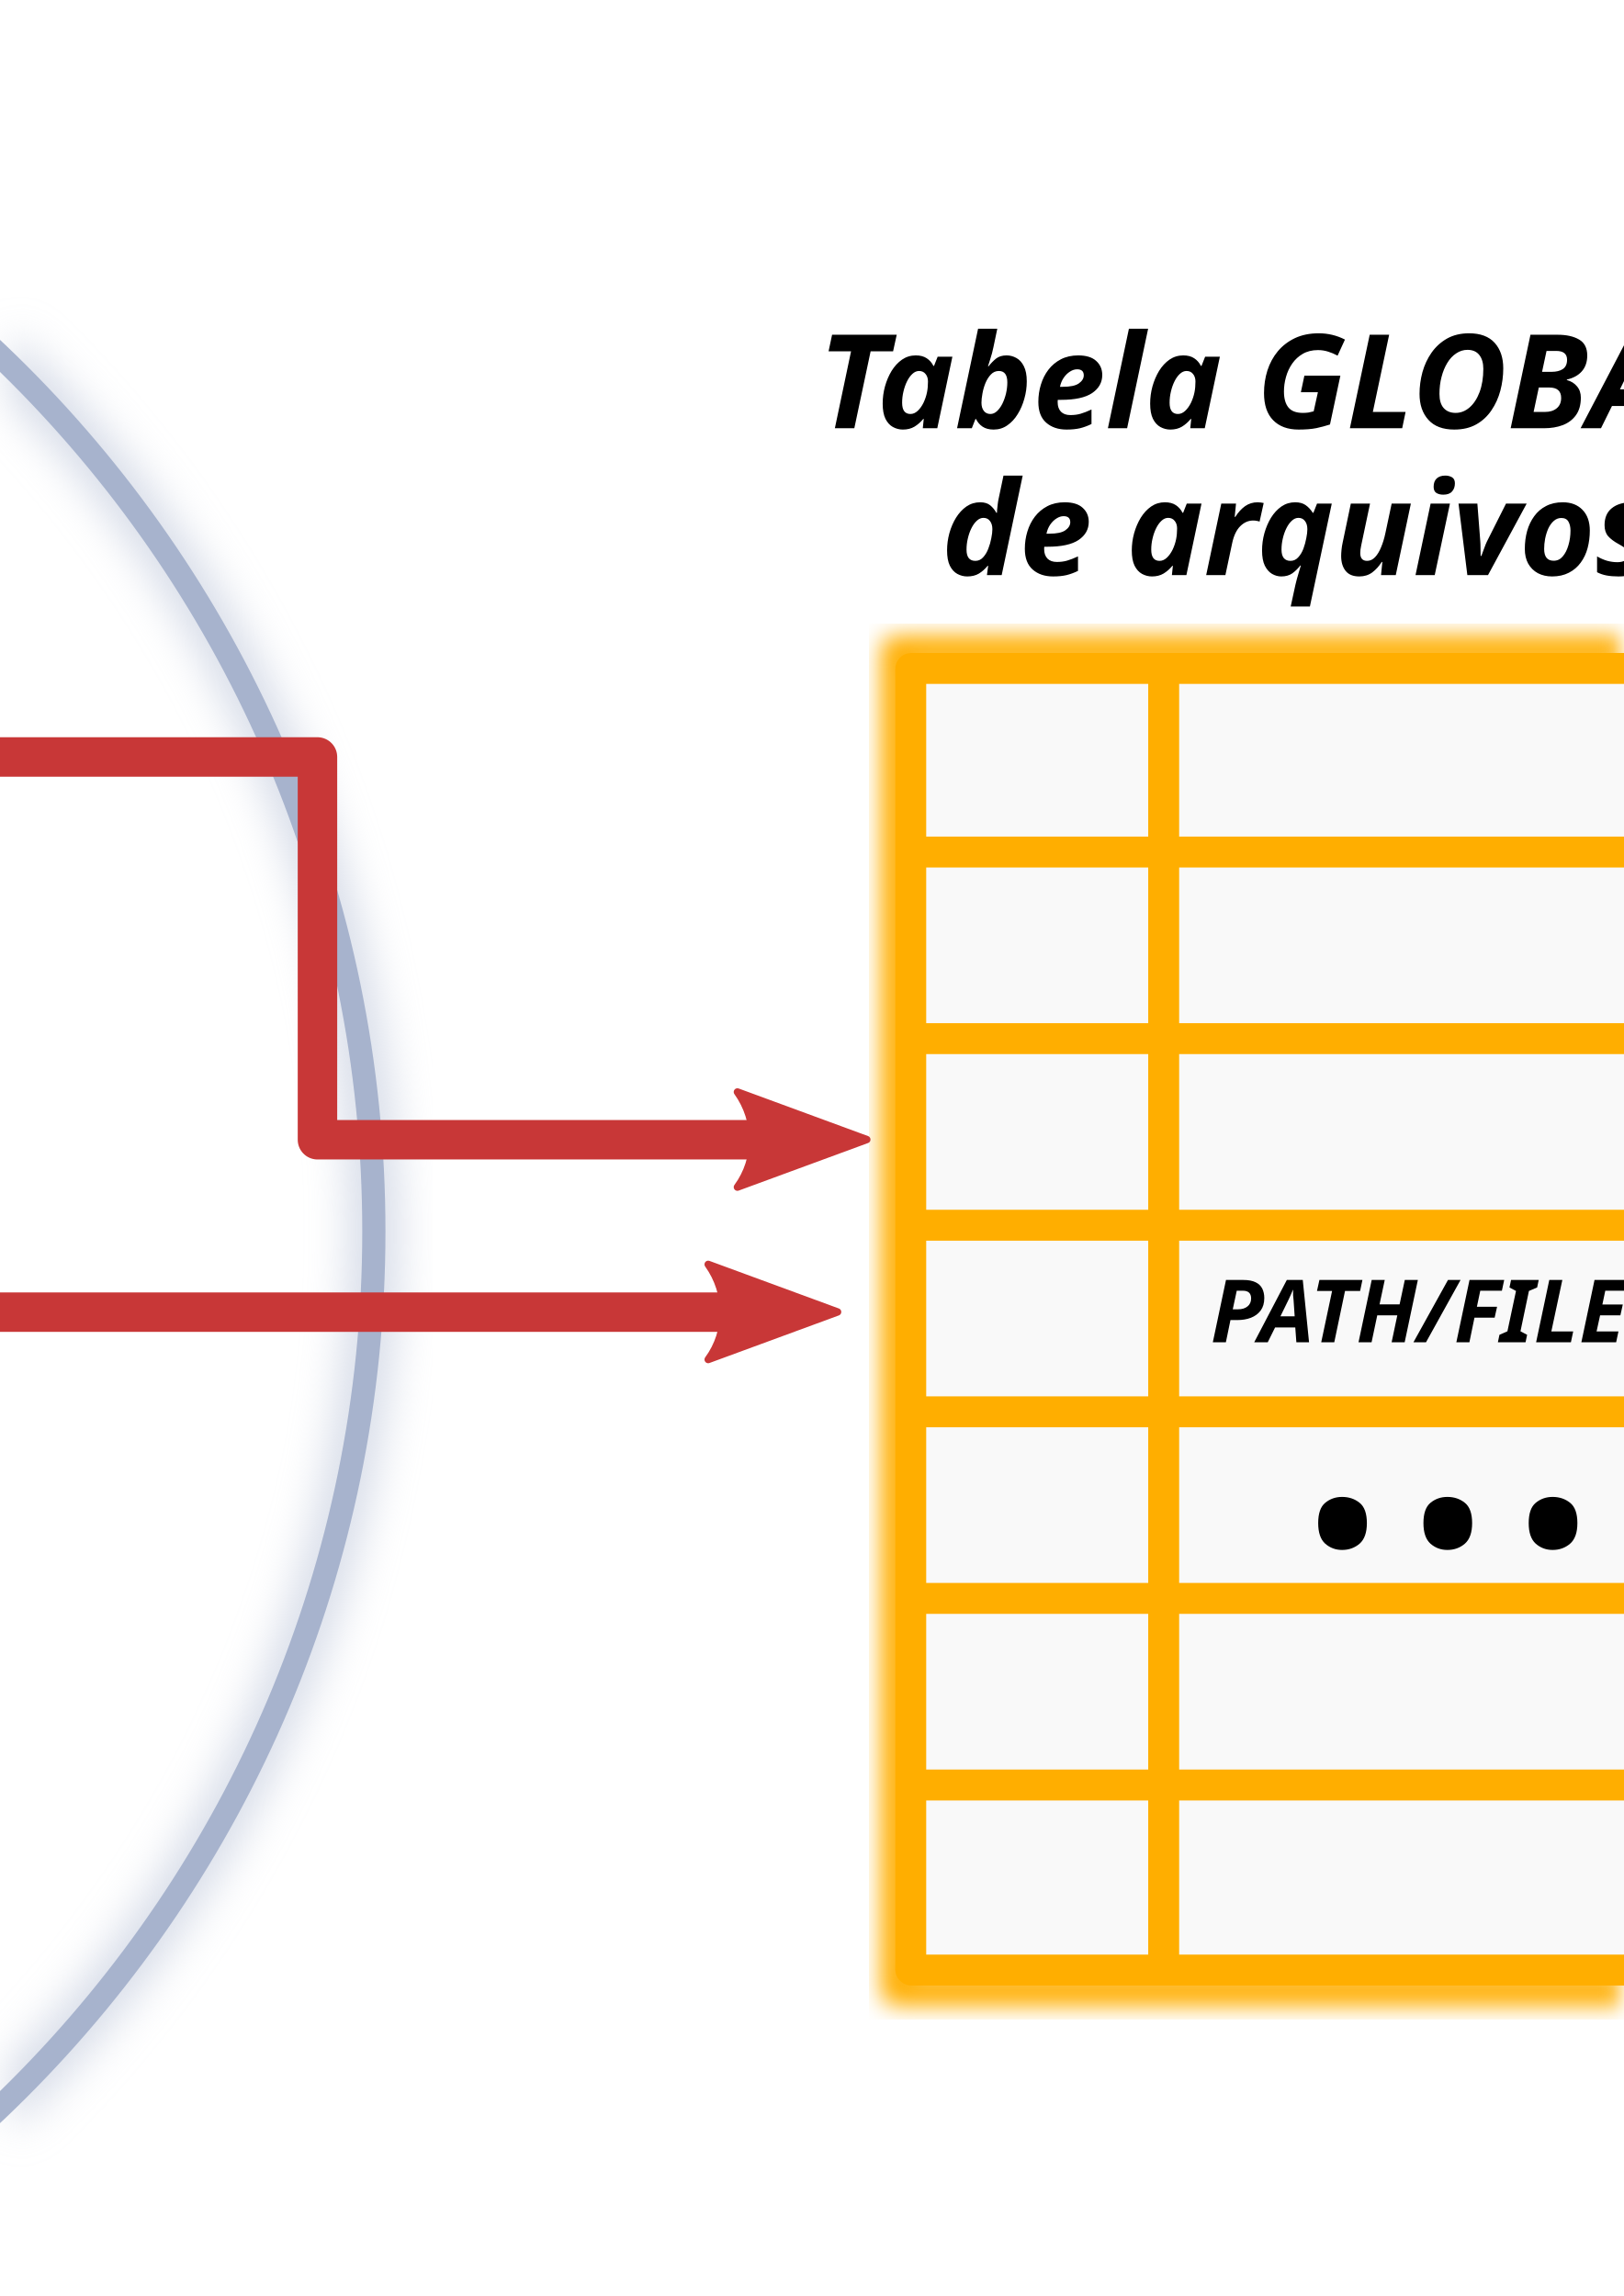
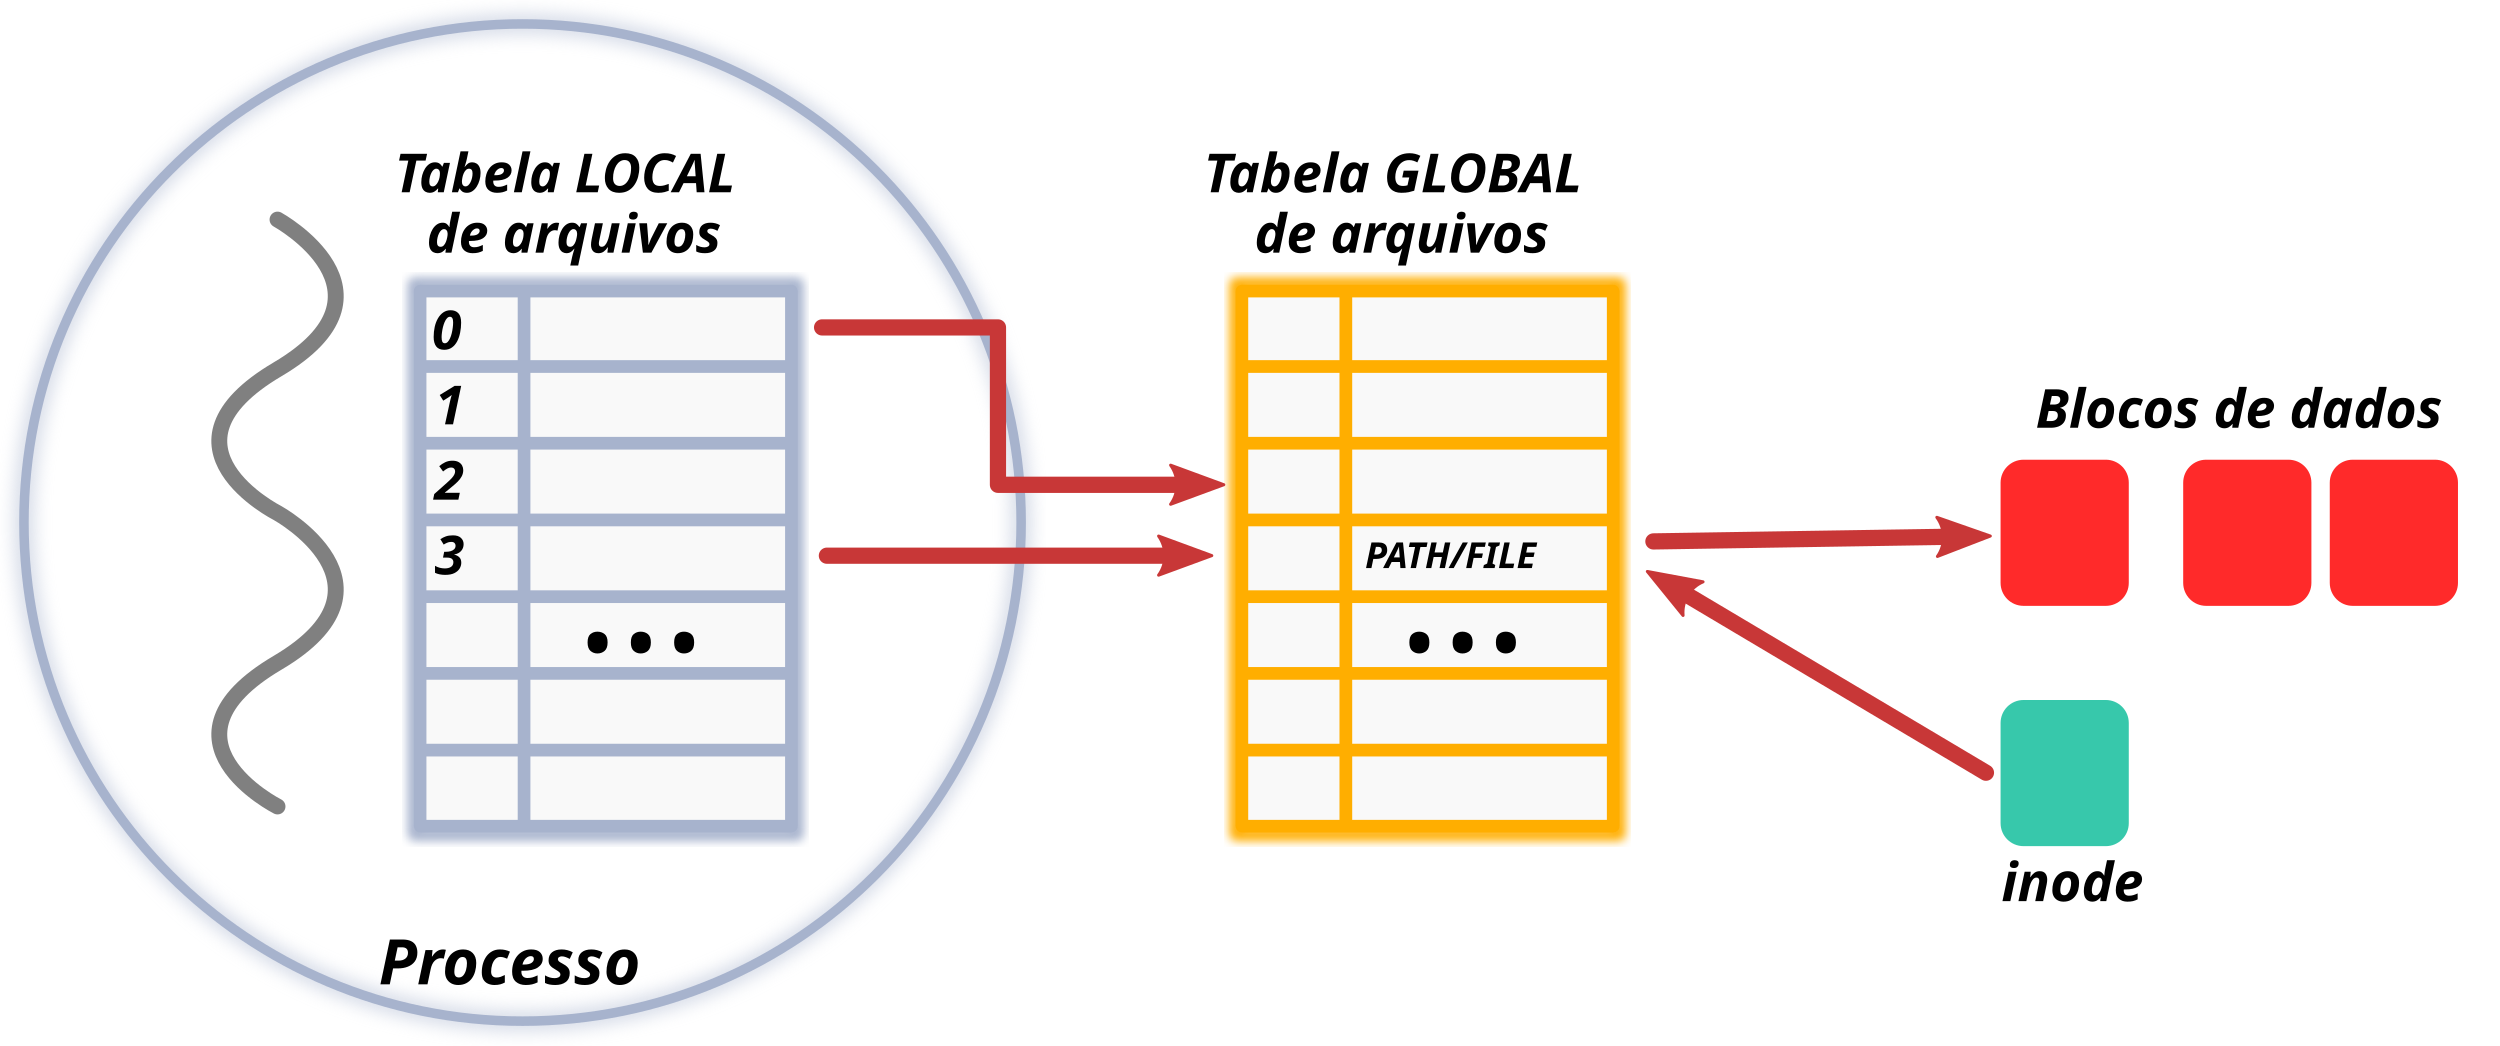
- <svg xmlns="http://www.w3.org/2000/svg" width="210mm" height="297mm" viewBox="0 0 210 297" version="1.1" id="svg8">
+ <svg xmlns="http://www.w3.org/2000/svg" width="786.512mm" height="328.787mm" viewBox="0 0 786.512 328.787" version="1.1" id="svg8">
  <defs id="defs2">
    <marker style="overflow:visible" id="marker3114" refX="0" refY="0" orient="auto">
      <path transform="matrix(-0.3,0,0,-0.3,0.69,0)" d="M 8.719,4.034 -2.207,0.016 8.719,-4.002 c -1.745,2.372 -1.735,5.617 -6e-7,8.035 z" style="fill:#c83737;fill-opacity:1;fill-rule:evenodd;stroke:#c83737;stroke-width:0.625;stroke-linejoin:round;stroke-opacity:1" id="path3112" />
    </marker>
    <marker orient="auto" refY="0" refX="0" id="marker2724" style="overflow:visible">
      <path id="path2722" style="fill:#c83737;fill-opacity:1;fill-rule:evenodd;stroke:#c83737;stroke-width:0.625;stroke-linejoin:round;stroke-opacity:1" d="M 8.719,4.034 -2.207,0.016 8.719,-4.002 c -1.745,2.372 -1.735,5.617 -6e-7,8.035 z" transform="matrix(-0.3,0,0,-0.3,0.69,0)" />
    </marker>
    <marker style="overflow:visible" id="marker1278" refX="0" refY="0" orient="auto">
      <path transform="matrix(-0.3,0,0,-0.3,0.69,0)" d="M 8.719,4.034 -2.207,0.016 8.719,-4.002 c -1.745,2.372 -1.735,5.617 -6e-7,8.035 z" style="fill:#c83737;fill-opacity:1;fill-rule:evenodd;stroke:#c83737;stroke-width:0.625;stroke-linejoin:round;stroke-opacity:1" id="path1276" />
    </marker>
    <filter style="color-interpolation-filters:sRGB" id="filter929" x="-0.029" width="1.058" y="-0.02" height="1.041">
      <feGaussianBlur stdDeviation="1.47" id="feGaussianBlur931" />
    </filter>
    <marker orient="auto" refY="0" refX="0" id="marker12311" style="overflow:visible">
      <path id="path12309" style="fill:#c83737;fill-opacity:1;fill-rule:evenodd;stroke:#c83737;stroke-width:0.625;stroke-linejoin:round;stroke-opacity:1" d="M 8.719,4.034 -2.207,0.016 8.719,-4.002 c -1.745,2.372 -1.735,5.617 -6e-7,8.035 z" transform="matrix(-0.3,0,0,-0.3,0.69,0)" />
    </marker>
    <filter style="color-interpolation-filters:sRGB" id="filter886" x="-0.024" width="1.048" y="-0.024" height="1.048">
      <feGaussianBlur stdDeviation="1.656" id="feGaussianBlur888" />
    </filter>
  </defs>
-   <g id="layer1">
+   <g id="layer1" transform="translate(272.9048,5.090632)">
    <g id="g3736" transform="translate(264.9176,84.56408)">
      <circle transform="matrix(1.895023,0,0,1.895023,573.8947,164.2655)" style="opacity:1;fill:none;fill-opacity:1;stroke:#a7b3cd;stroke-width:1.583;stroke-linecap:round;stroke-linejoin:round;stroke-miterlimit:10;stroke-dasharray:none;stroke-dashoffset:0;stroke-opacity:1;filter:url(#filter886)" id="circle880" cx="-499.901" cy="-47.243" r="82.777" />
      <circle r="156.864" cy="74.739" cx="-373.429" id="path829" style="opacity:1;fill:none;fill-opacity:1;stroke:#a7b3cd;stroke-width:3;stroke-linecap:round;stroke-linejoin:round;stroke-miterlimit:10;stroke-dasharray:none;stroke-dashoffset:0;stroke-opacity:1" />
    </g>
    <g id="g944" transform="translate(237.2284,113.3332)">
      <rect style="opacity:1;fill:#f9f9f9;fill-opacity:1;stroke:#a7b3cd;stroke-width:4;stroke-linecap:square;stroke-linejoin:miter;stroke-miterlimit:4;stroke-dasharray:none;stroke-opacity:1;filter:url(#filter929)" id="rect907" width="120.613" height="173.292" x="-379.864" y="-29.138" ry="0.071" />
      <rect ry="0.069" y="-26.87" x="-377.974" height="168.378" width="116.833" id="rect4504" style="opacity:1;fill:#f9f9f9;fill-opacity:1;stroke:#a7b3cd;stroke-width:4;stroke-linecap:square;stroke-linejoin:miter;stroke-miterlimit:4;stroke-dasharray:none;stroke-opacity:1" />
      <path id="path7065" d="M -345.26,142.887 V -28.06" style="fill:#ff6600;fill-rule:evenodd;stroke:#a7b3cd;stroke-width:4;stroke-linecap:butt;stroke-linejoin:miter;stroke-miterlimit:4;stroke-dasharray:none;stroke-opacity:1" />
      <text id="text11693-5" y="86.44" x="-328.933" style="font-style:normal;font-weight:normal;font-size:3.387px;line-height:0%;font-family:sans-serif;letter-spacing:0px;word-spacing:0px;fill:#000000;fill-opacity:1;stroke:none;stroke-width:0.282px;stroke-linecap:butt;stroke-linejoin:miter;stroke-opacity:1" xml:space="preserve">
        <tspan style="font-style:normal;font-variant:normal;font-weight:normal;font-stretch:normal;font-size:50.8px;line-height:1.25;font-family:Pixeled;-inkscape-font-specification:Pixeled;stroke-width:0.282px" y="86.44" x="-328.933" id="tspan11695-6">...</tspan>
      </text>
      <path style="fill:#ff6600;fill-rule:evenodd;stroke:#a7b3cd;stroke-width:4;stroke-linecap:butt;stroke-linejoin:miter;stroke-miterlimit:4;stroke-dasharray:none;stroke-opacity:1" d="m -378.95,-3.117 h 118.785" id="path872" />
      <path id="path876" d="m -378.95,21.02 h 118.785" style="fill:#ff6600;fill-rule:evenodd;stroke:#a7b3cd;stroke-width:4;stroke-linecap:butt;stroke-linejoin:miter;stroke-miterlimit:4;stroke-dasharray:none;stroke-opacity:1" />
      <path style="fill:#ff6600;fill-rule:evenodd;stroke:#a7b3cd;stroke-width:4;stroke-linecap:butt;stroke-linejoin:miter;stroke-miterlimit:4;stroke-dasharray:none;stroke-opacity:1" d="m -378.95,45.156 h 118.785" id="path878" />
      <path id="path880" d="m -378.95,69.293 h 118.785" style="fill:#ff6600;fill-rule:evenodd;stroke:#a7b3cd;stroke-width:4;stroke-linecap:butt;stroke-linejoin:miter;stroke-miterlimit:4;stroke-dasharray:none;stroke-opacity:1" />
      <path style="fill:#ff6600;fill-rule:evenodd;stroke:#a7b3cd;stroke-width:4;stroke-linecap:butt;stroke-linejoin:miter;stroke-miterlimit:4;stroke-dasharray:none;stroke-opacity:1" d="m -378.95,93.429 h 118.785" id="path882" />
      <path id="path884" d="m -378.95,117.566 h 118.785" style="fill:#ff6600;fill-rule:evenodd;stroke:#a7b3cd;stroke-width:4;stroke-linecap:butt;stroke-linejoin:miter;stroke-miterlimit:4;stroke-dasharray:none;stroke-opacity:1" />
    </g>
    <g id="g1001" transform="translate(237.2284,113.3332)">
      <rect ry="0.071" y="-29.138" x="-121.328" height="173.292" width="120.613" id="rect946" style="opacity:1;fill:#f9f9f9;fill-opacity:1;stroke:#ffae00;stroke-width:4;stroke-linecap:square;stroke-linejoin:miter;stroke-miterlimit:4;stroke-dasharray:none;stroke-opacity:1;filter:url(#filter929)" />
      <rect style="opacity:1;fill:#f9f9f9;fill-opacity:1;stroke:#ffae00;stroke-width:4;stroke-linecap:square;stroke-linejoin:miter;stroke-miterlimit:4;stroke-dasharray:none;stroke-opacity:1" id="rect948" width="116.833" height="168.378" x="-119.439" y="-26.87" ry="0.069" />
      <path style="fill:#ff6600;fill-rule:evenodd;stroke:#ffae00;stroke-width:4;stroke-linecap:butt;stroke-linejoin:miter;stroke-miterlimit:4;stroke-dasharray:none;stroke-opacity:1" d="M -86.724,142.887 V -28.06" id="path950" />
      <text xml:space="preserve" style="font-style:normal;font-weight:normal;font-size:3.387px;line-height:0%;font-family:sans-serif;letter-spacing:0px;word-spacing:0px;fill:#000000;fill-opacity:1;stroke:none;stroke-width:0.282px;stroke-linecap:butt;stroke-linejoin:miter;stroke-opacity:1" x="-70.398" y="86.44" id="text954">
        <tspan id="tspan952" x="-70.398" y="86.44" style="font-style:normal;font-variant:normal;font-weight:normal;font-stretch:normal;font-size:50.8px;line-height:1.25;font-family:Pixeled;-inkscape-font-specification:Pixeled;fill:#000000;stroke:none;stroke-width:0.282px">...</tspan>
      </text>
      <path id="path956" d="M -120.415,-3.117 H -1.629" style="fill:#ff6600;fill-rule:evenodd;stroke:#ffae00;stroke-width:4;stroke-linecap:butt;stroke-linejoin:miter;stroke-miterlimit:4;stroke-dasharray:none;stroke-opacity:1" />
      <path style="fill:#ff6600;fill-rule:evenodd;stroke:#ffae00;stroke-width:4;stroke-linecap:butt;stroke-linejoin:miter;stroke-miterlimit:4;stroke-dasharray:none;stroke-opacity:1" d="M -120.415,21.02 H -1.629" id="path958" />
      <path id="path960" d="M -120.415,45.156 H -1.629" style="fill:#ff6600;fill-rule:evenodd;stroke:#ffae00;stroke-width:4;stroke-linecap:butt;stroke-linejoin:miter;stroke-miterlimit:4;stroke-dasharray:none;stroke-opacity:1" />
      <path style="fill:#ff6600;fill-rule:evenodd;stroke:#ffae00;stroke-width:4;stroke-linecap:butt;stroke-linejoin:miter;stroke-miterlimit:4;stroke-dasharray:none;stroke-opacity:1" d="M -120.415,69.293 H -1.629" id="path962" />
      <path id="path964" d="M -120.415,93.429 H -1.629" style="fill:#ff6600;fill-rule:evenodd;stroke:#ffae00;stroke-width:4;stroke-linecap:butt;stroke-linejoin:miter;stroke-miterlimit:4;stroke-dasharray:none;stroke-opacity:1" />
      <path style="fill:#ff6600;fill-rule:evenodd;stroke:#ffae00;stroke-width:4;stroke-linecap:butt;stroke-linejoin:miter;stroke-miterlimit:4;stroke-dasharray:none;stroke-opacity:1" d="M -120.415,117.566 H -1.629" id="path966" />
    </g>
    <rect ry="7.224" y="356.485" x="-185.517" height="40.335" width="45.982" id="rect11686" style="opacity:1;fill:#ff2a2a;fill-opacity:1;stroke:none;stroke-width:4.195;stroke-linecap:square;stroke-linejoin:bevel;stroke-miterlimit:4;stroke-dasharray:none;stroke-opacity:1" transform="rotate(-90)" />
    <rect transform="rotate(-90)" style="opacity:1;fill:#ff2a2a;fill-opacity:1;stroke:none;stroke-width:4.195;stroke-linecap:square;stroke-linejoin:bevel;stroke-miterlimit:4;stroke-dasharray:none;stroke-opacity:1" id="rect1020" width="45.982" height="40.335" x="-185.517" y="413.937" ry="7.224" />
    <rect ry="7.224" y="460.05" x="-185.517" height="40.335" width="45.982" id="rect1022" style="opacity:1;fill:#ff2a2a;fill-opacity:1;stroke:none;stroke-width:4.195;stroke-linecap:square;stroke-linejoin:bevel;stroke-miterlimit:4;stroke-dasharray:none;stroke-opacity:1" transform="rotate(-90)" />
    <rect transform="rotate(-90)" style="opacity:1;fill:#37c8ab;fill-opacity:1;stroke:none;stroke-width:4.195;stroke-linecap:square;stroke-linejoin:bevel;stroke-miterlimit:4;stroke-dasharray:none;stroke-opacity:1" id="rect1024" width="45.982" height="40.335" x="-261.112" y="356.485" ry="7.224" />
    <path style="fill:none;fill-rule:evenodd;stroke:#c83737;stroke-width:5.105;stroke-linecap:round;stroke-linejoin:round;stroke-miterlimit:4;stroke-dasharray:none;stroke-dashoffset:0;stroke-opacity:1;marker-end:url(#marker12311);paint-order:normal" d="m -14.272,97.917 h 55.331 V 147.431 H 105.204" id="path12307" />
    <path id="path1274" d="M -12.76,169.732 H 101.424" style="fill:none;fill-rule:evenodd;stroke:#c83737;stroke-width:5.105;stroke-linecap:round;stroke-linejoin:round;stroke-miterlimit:4;stroke-dasharray:none;stroke-dashoffset:0;stroke-opacity:1;marker-end:url(#marker1278);paint-order:normal" />
    <path style="fill:none;fill-rule:evenodd;stroke:#c83737;stroke-width:5.105;stroke-linecap:round;stroke-linejoin:round;stroke-miterlimit:4;stroke-dasharray:none;stroke-dashoffset:0;stroke-opacity:1;marker-end:url(#marker2724);paint-order:normal" d="m 247.265,165.242 99.088,-1.557" id="path2720" />
    <path id="path3110" d="M 351.883,238.008 251.299,178.201" style="fill:none;fill-rule:evenodd;stroke:#c83737;stroke-width:5.105;stroke-linecap:round;stroke-linejoin:round;stroke-miterlimit:4;stroke-dasharray:none;stroke-dashoffset:0;stroke-opacity:1;marker-end:url(#marker3114);paint-order:normal" />
    <path id="path3628" style="fill:none;stroke:#808080;stroke-width:5;stroke-linecap:round;stroke-linejoin:round;stroke-miterlimit:4;stroke-dasharray:none;stroke-opacity:1" d="m -185.597,156.31 c 0,0 -41.219,-20.877 0,-45.202 41.219,-24.325 0,-47.118 0,-47.118 m 0,184.64 c 0,0 -41.219,-20.877 0,-45.202 41.219,-24.325 0,-47.118 0,-47.118" />
    <text xml:space="preserve" style="font-style:normal;font-variant:normal;font-weight:normal;font-stretch:normal;font-size:10.583px;line-height:6.615px;font-family:'Open Sans';-inkscape-font-specification:'Open Sans';letter-spacing:0px;word-spacing:0px;fill:#000000;fill-opacity:1;stroke:none;stroke-width:0.265px;stroke-linecap:butt;stroke-linejoin:miter;stroke-opacity:1" x="-85.498" y="55.395" id="text25863">
      <tspan x="-85.498" y="55.395" style="font-style:oblique;font-variant:normal;font-weight:bold;font-stretch:normal;font-size:16.933px;line-height:18.997px;font-family:hack;-inkscape-font-specification:'hack Bold Oblique';text-align:center;text-anchor:middle;stroke-width:0.265px" id="tspan3674">Tabela LOCAL</tspan>
      <tspan x="-85.498" y="74.392" style="font-style:oblique;font-variant:normal;font-weight:bold;font-stretch:normal;font-size:16.933px;line-height:18.997px;font-family:hack;-inkscape-font-specification:'hack Bold Oblique';text-align:center;text-anchor:middle;stroke-width:0.265px" id="tspan3678">de arquivos</tspan>
    </text>
    <text id="text3742" y="55.395" x="174.929" style="font-style:normal;font-variant:normal;font-weight:normal;font-stretch:normal;font-size:10.583px;line-height:6.615px;font-family:'Open Sans';-inkscape-font-specification:'Open Sans';letter-spacing:0px;word-spacing:0px;fill:#000000;fill-opacity:1;stroke:none;stroke-width:0.265px;stroke-linecap:butt;stroke-linejoin:miter;stroke-opacity:1" xml:space="preserve">
      <tspan id="tspan3738" style="font-style:oblique;font-variant:normal;font-weight:bold;font-stretch:normal;font-size:16.933px;line-height:18.997px;font-family:hack;-inkscape-font-specification:'hack Bold Oblique';text-align:center;text-anchor:middle;stroke-width:0.265px" y="55.395" x="174.929">Tabela GLOBAL</tspan>
      <tspan id="tspan3740" style="font-style:oblique;font-variant:normal;font-weight:bold;font-stretch:normal;font-size:16.933px;line-height:18.997px;font-family:hack;-inkscape-font-specification:'hack Bold Oblique';text-align:center;text-anchor:middle;stroke-width:0.265px" y="74.392" x="174.929">de arquivos</tspan>
    </text>
    <text id="text3748" y="104.787" x="-125.481" style="font-style:normal;font-variant:normal;font-weight:normal;font-stretch:normal;font-size:10.583px;line-height:6.615px;font-family:'Open Sans';-inkscape-font-specification:'Open Sans';letter-spacing:0px;word-spacing:0px;fill:#000000;fill-opacity:1;stroke:none;stroke-width:0.265px;stroke-linecap:butt;stroke-linejoin:miter;stroke-opacity:1" xml:space="preserve">
      <tspan id="tspan3746" style="font-style:oblique;font-variant:normal;font-weight:bold;font-stretch:normal;font-size:16.933px;line-height:18.997px;font-family:hack;-inkscape-font-specification:'hack Bold Oblique';text-align:center;text-anchor:middle;stroke-width:0.265px" y="104.787" x="-125.481">0</tspan>
    </text>
    <text xml:space="preserve" style="font-style:normal;font-variant:normal;font-weight:normal;font-stretch:normal;font-size:10.583px;line-height:6.615px;font-family:'Open Sans';-inkscape-font-specification:'Open Sans';letter-spacing:0px;word-spacing:0px;fill:#000000;fill-opacity:1;stroke:none;stroke-width:0.265px;stroke-linecap:butt;stroke-linejoin:miter;stroke-opacity:1" x="-124.53" y="128.398" id="text3754">
      <tspan x="-124.53" y="128.398" style="font-style:oblique;font-variant:normal;font-weight:bold;font-stretch:normal;font-size:16.933px;line-height:18.997px;font-family:hack;-inkscape-font-specification:'hack Bold Oblique';text-align:center;text-anchor:middle;stroke-width:0.265px" id="tspan3752">1</tspan>
    </text>
    <text id="text3758" y="152.114" x="-124.708" style="font-style:normal;font-variant:normal;font-weight:normal;font-stretch:normal;font-size:10.583px;line-height:6.615px;font-family:'Open Sans';-inkscape-font-specification:'Open Sans';letter-spacing:0px;word-spacing:0px;fill:#000000;fill-opacity:1;stroke:none;stroke-width:0.265px;stroke-linecap:butt;stroke-linejoin:miter;stroke-opacity:1" xml:space="preserve">
      <tspan id="tspan3756" style="font-style:oblique;font-variant:normal;font-weight:bold;font-stretch:normal;font-size:16.933px;line-height:18.997px;font-family:hack;-inkscape-font-specification:'hack Bold Oblique';text-align:center;text-anchor:middle;stroke-width:0.265px" y="152.114" x="-124.708">2</tspan>
    </text>
    <text xml:space="preserve" style="font-style:normal;font-variant:normal;font-weight:normal;font-stretch:normal;font-size:10.583px;line-height:6.615px;font-family:'Open Sans';-inkscape-font-specification:'Open Sans';letter-spacing:0px;word-spacing:0px;fill:#000000;fill-opacity:1;stroke:none;stroke-width:0.265px;stroke-linecap:butt;stroke-linejoin:miter;stroke-opacity:1" x="-124.637" y="175.597" id="text3762">
      <tspan x="-124.637" y="175.597" style="font-style:oblique;font-variant:normal;font-weight:bold;font-stretch:normal;font-size:16.933px;line-height:18.997px;font-family:hack;-inkscape-font-specification:'hack Bold Oblique';text-align:center;text-anchor:middle;stroke-width:0.265px" id="tspan3760">3</tspan>
    </text>
    <text xml:space="preserve" style="font-style:normal;font-variant:normal;font-weight:normal;font-stretch:normal;font-size:10.583px;line-height:6.615px;font-family:'Open Sans';-inkscape-font-specification:'Open Sans';letter-spacing:0px;word-spacing:0px;fill:#000000;fill-opacity:1;stroke:none;stroke-width:0.265px;stroke-linecap:butt;stroke-linejoin:miter;stroke-opacity:1" x="190.325" y="173.635" id="text3766">
      <tspan x="190.325" y="173.635" style="font-style:oblique;font-variant:normal;font-weight:bold;font-stretch:normal;font-size:11.289px;line-height:18.997px;font-family:hack;-inkscape-font-specification:'hack Bold Oblique';text-align:center;text-anchor:middle;stroke-width:0.265px" id="tspan3764">PATH/FILE</tspan>
    </text>
    <text xml:space="preserve" style="font-style:normal;font-variant:normal;font-weight:normal;font-stretch:normal;font-size:10.583px;line-height:6.615px;font-family:'Open Sans';-inkscape-font-specification:'Open Sans';letter-spacing:0px;word-spacing:0px;fill:#000000;fill-opacity:1;stroke:none;stroke-width:0.265px;stroke-linecap:butt;stroke-linejoin:miter;stroke-opacity:1" x="438.35" y="129.482" id="text3772">
      <tspan x="438.35" y="129.482" style="font-style:oblique;font-variant:normal;font-weight:bold;font-stretch:normal;font-size:16.933px;line-height:18.997px;font-family:hack;-inkscape-font-specification:'hack Bold Oblique';text-align:center;text-anchor:middle;stroke-width:0.265px" id="tspan3770">Blocos de dados</tspan>
    </text>
    <text id="text3778" y="278.405" x="385.965" style="font-style:normal;font-variant:normal;font-weight:normal;font-stretch:normal;font-size:10.583px;line-height:6.615px;font-family:'Open Sans';-inkscape-font-specification:'Open Sans';letter-spacing:0px;word-spacing:0px;fill:#000000;fill-opacity:1;stroke:none;stroke-width:0.265px;stroke-linecap:butt;stroke-linejoin:miter;stroke-opacity:1" xml:space="preserve">
      <tspan id="tspan3776" style="font-style:oblique;font-variant:normal;font-weight:bold;font-stretch:normal;font-size:16.933px;line-height:18.997px;font-family:hack;-inkscape-font-specification:'hack Bold Oblique';text-align:center;text-anchor:middle;stroke-width:0.265px" y="278.405" x="385.965">inode</tspan>
    </text>
    <text id="text3784" y="304.597" x="-105.704" style="font-style:normal;font-variant:normal;font-weight:normal;font-stretch:normal;font-size:10.583px;line-height:6.615px;font-family:'Open Sans';-inkscape-font-specification:'Open Sans';letter-spacing:0px;word-spacing:0px;fill:#000000;fill-opacity:1;stroke:none;stroke-width:0.265px;stroke-linecap:butt;stroke-linejoin:miter;stroke-opacity:1" xml:space="preserve">
      <tspan id="tspan3782" style="font-style:oblique;font-variant:normal;font-weight:bold;font-stretch:normal;font-size:19.756px;line-height:18.997px;font-family:hack;-inkscape-font-specification:'hack Bold Oblique';text-align:center;text-anchor:middle;stroke-width:0.265px" y="304.597" x="-105.704">Processo</tspan>
    </text>
  </g>
</svg>
